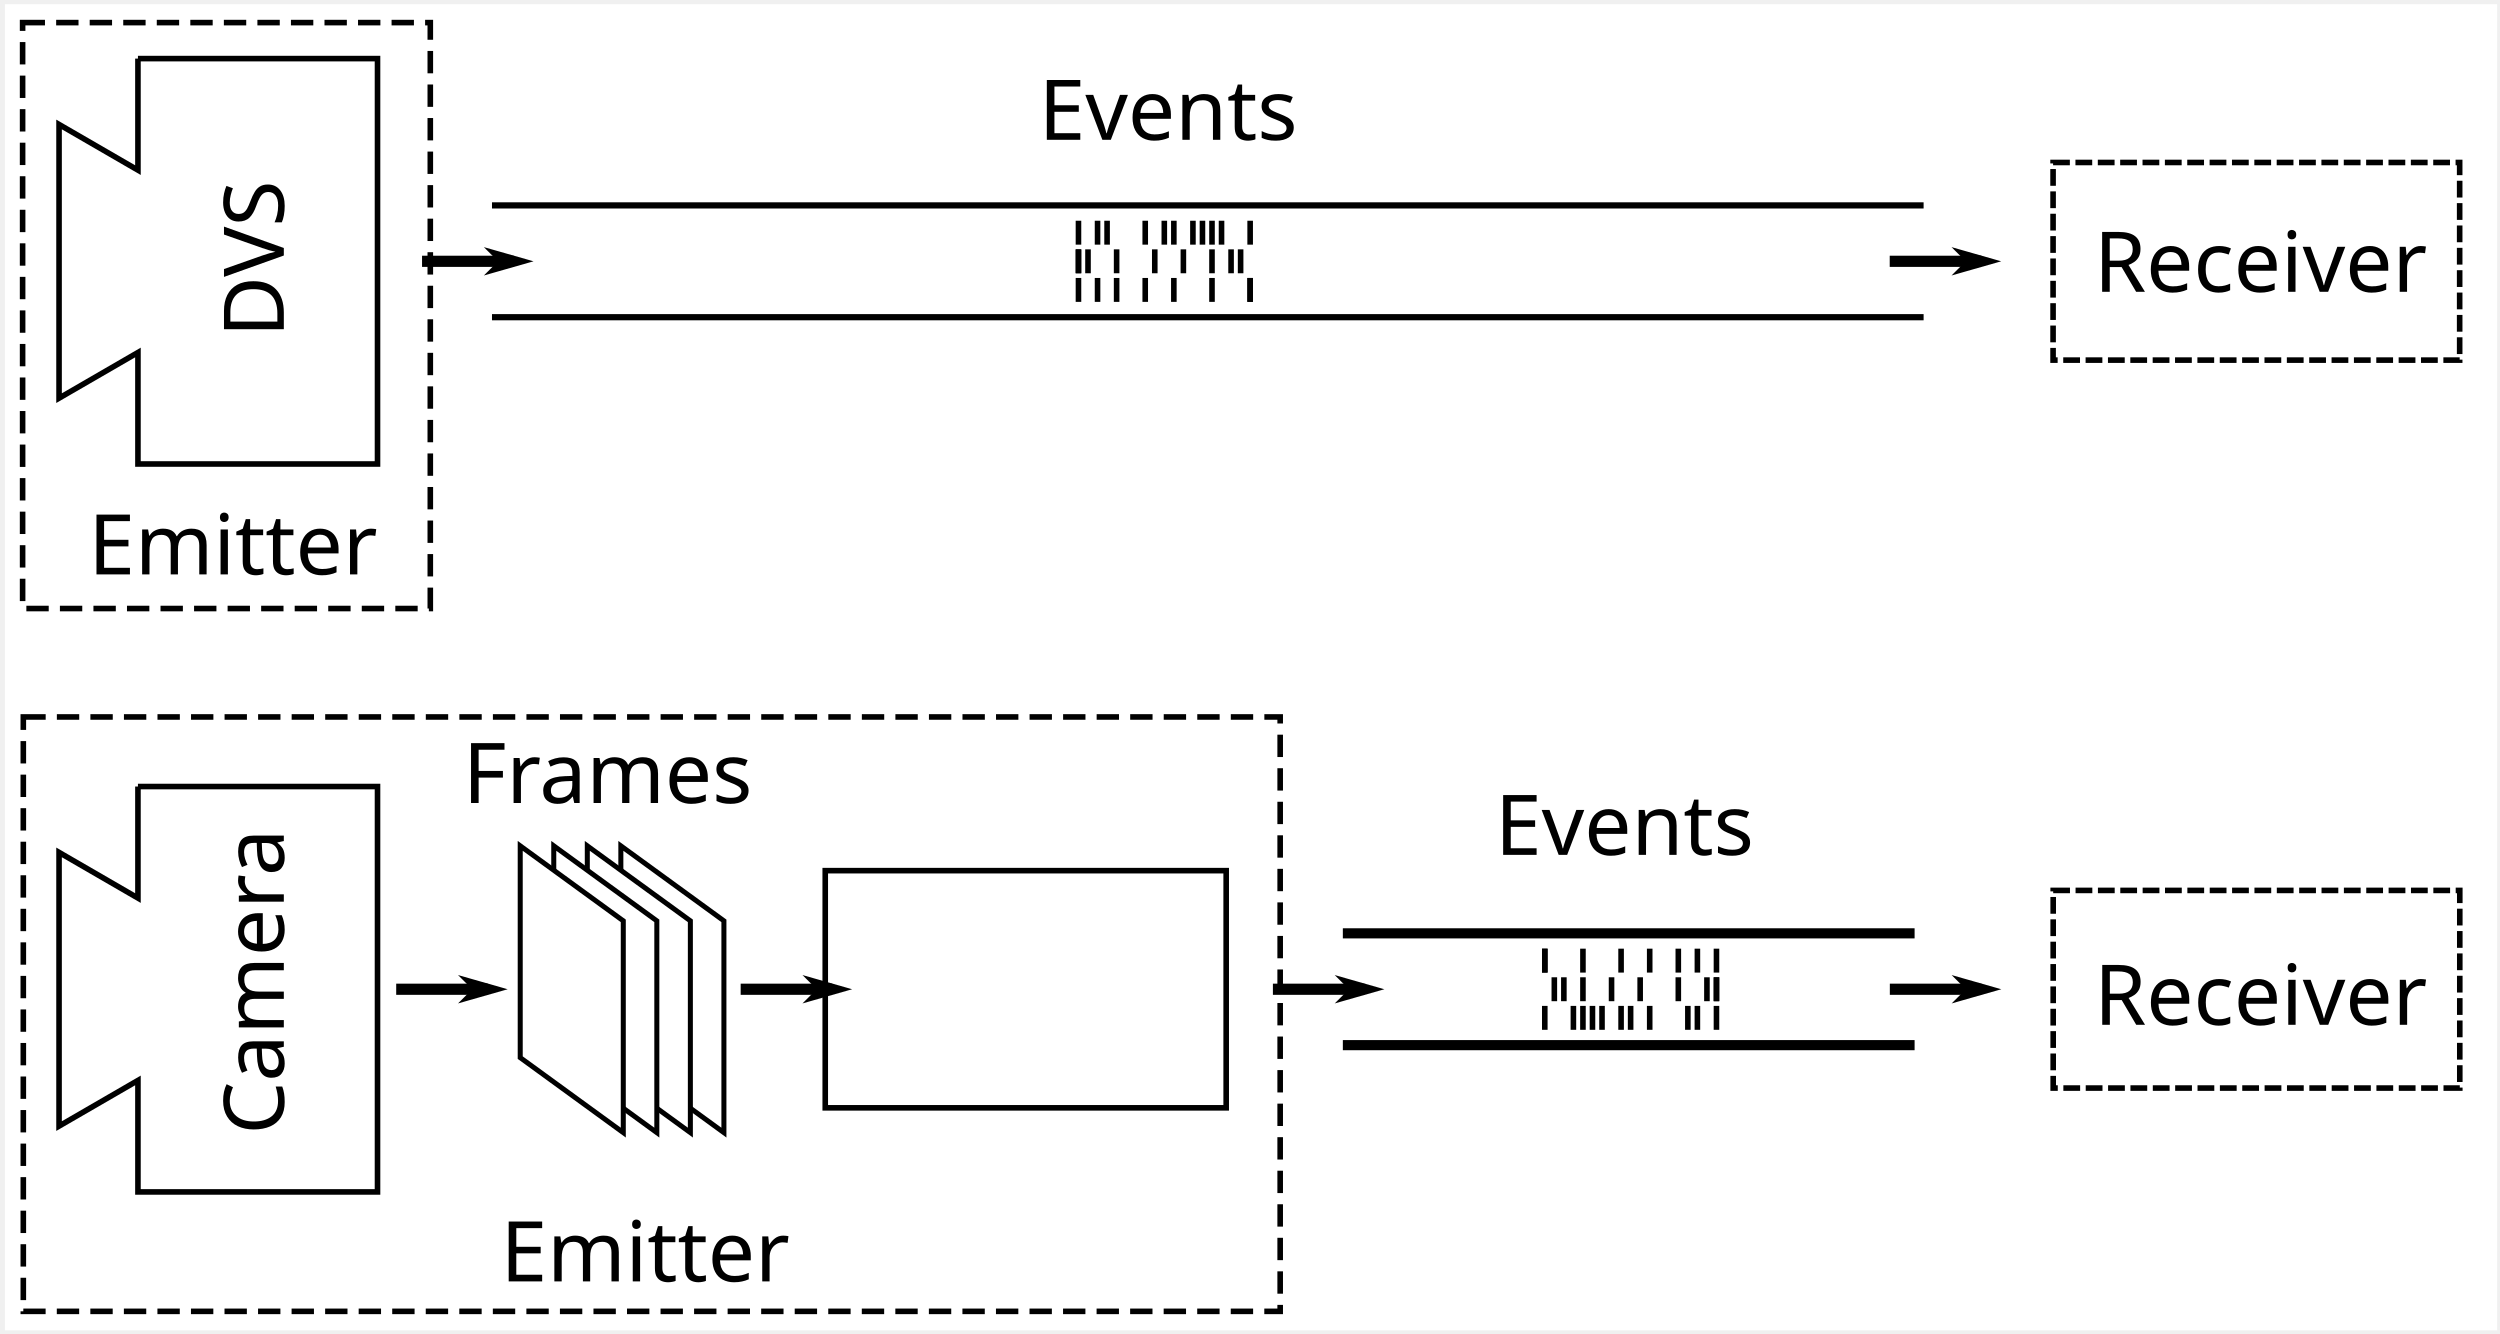
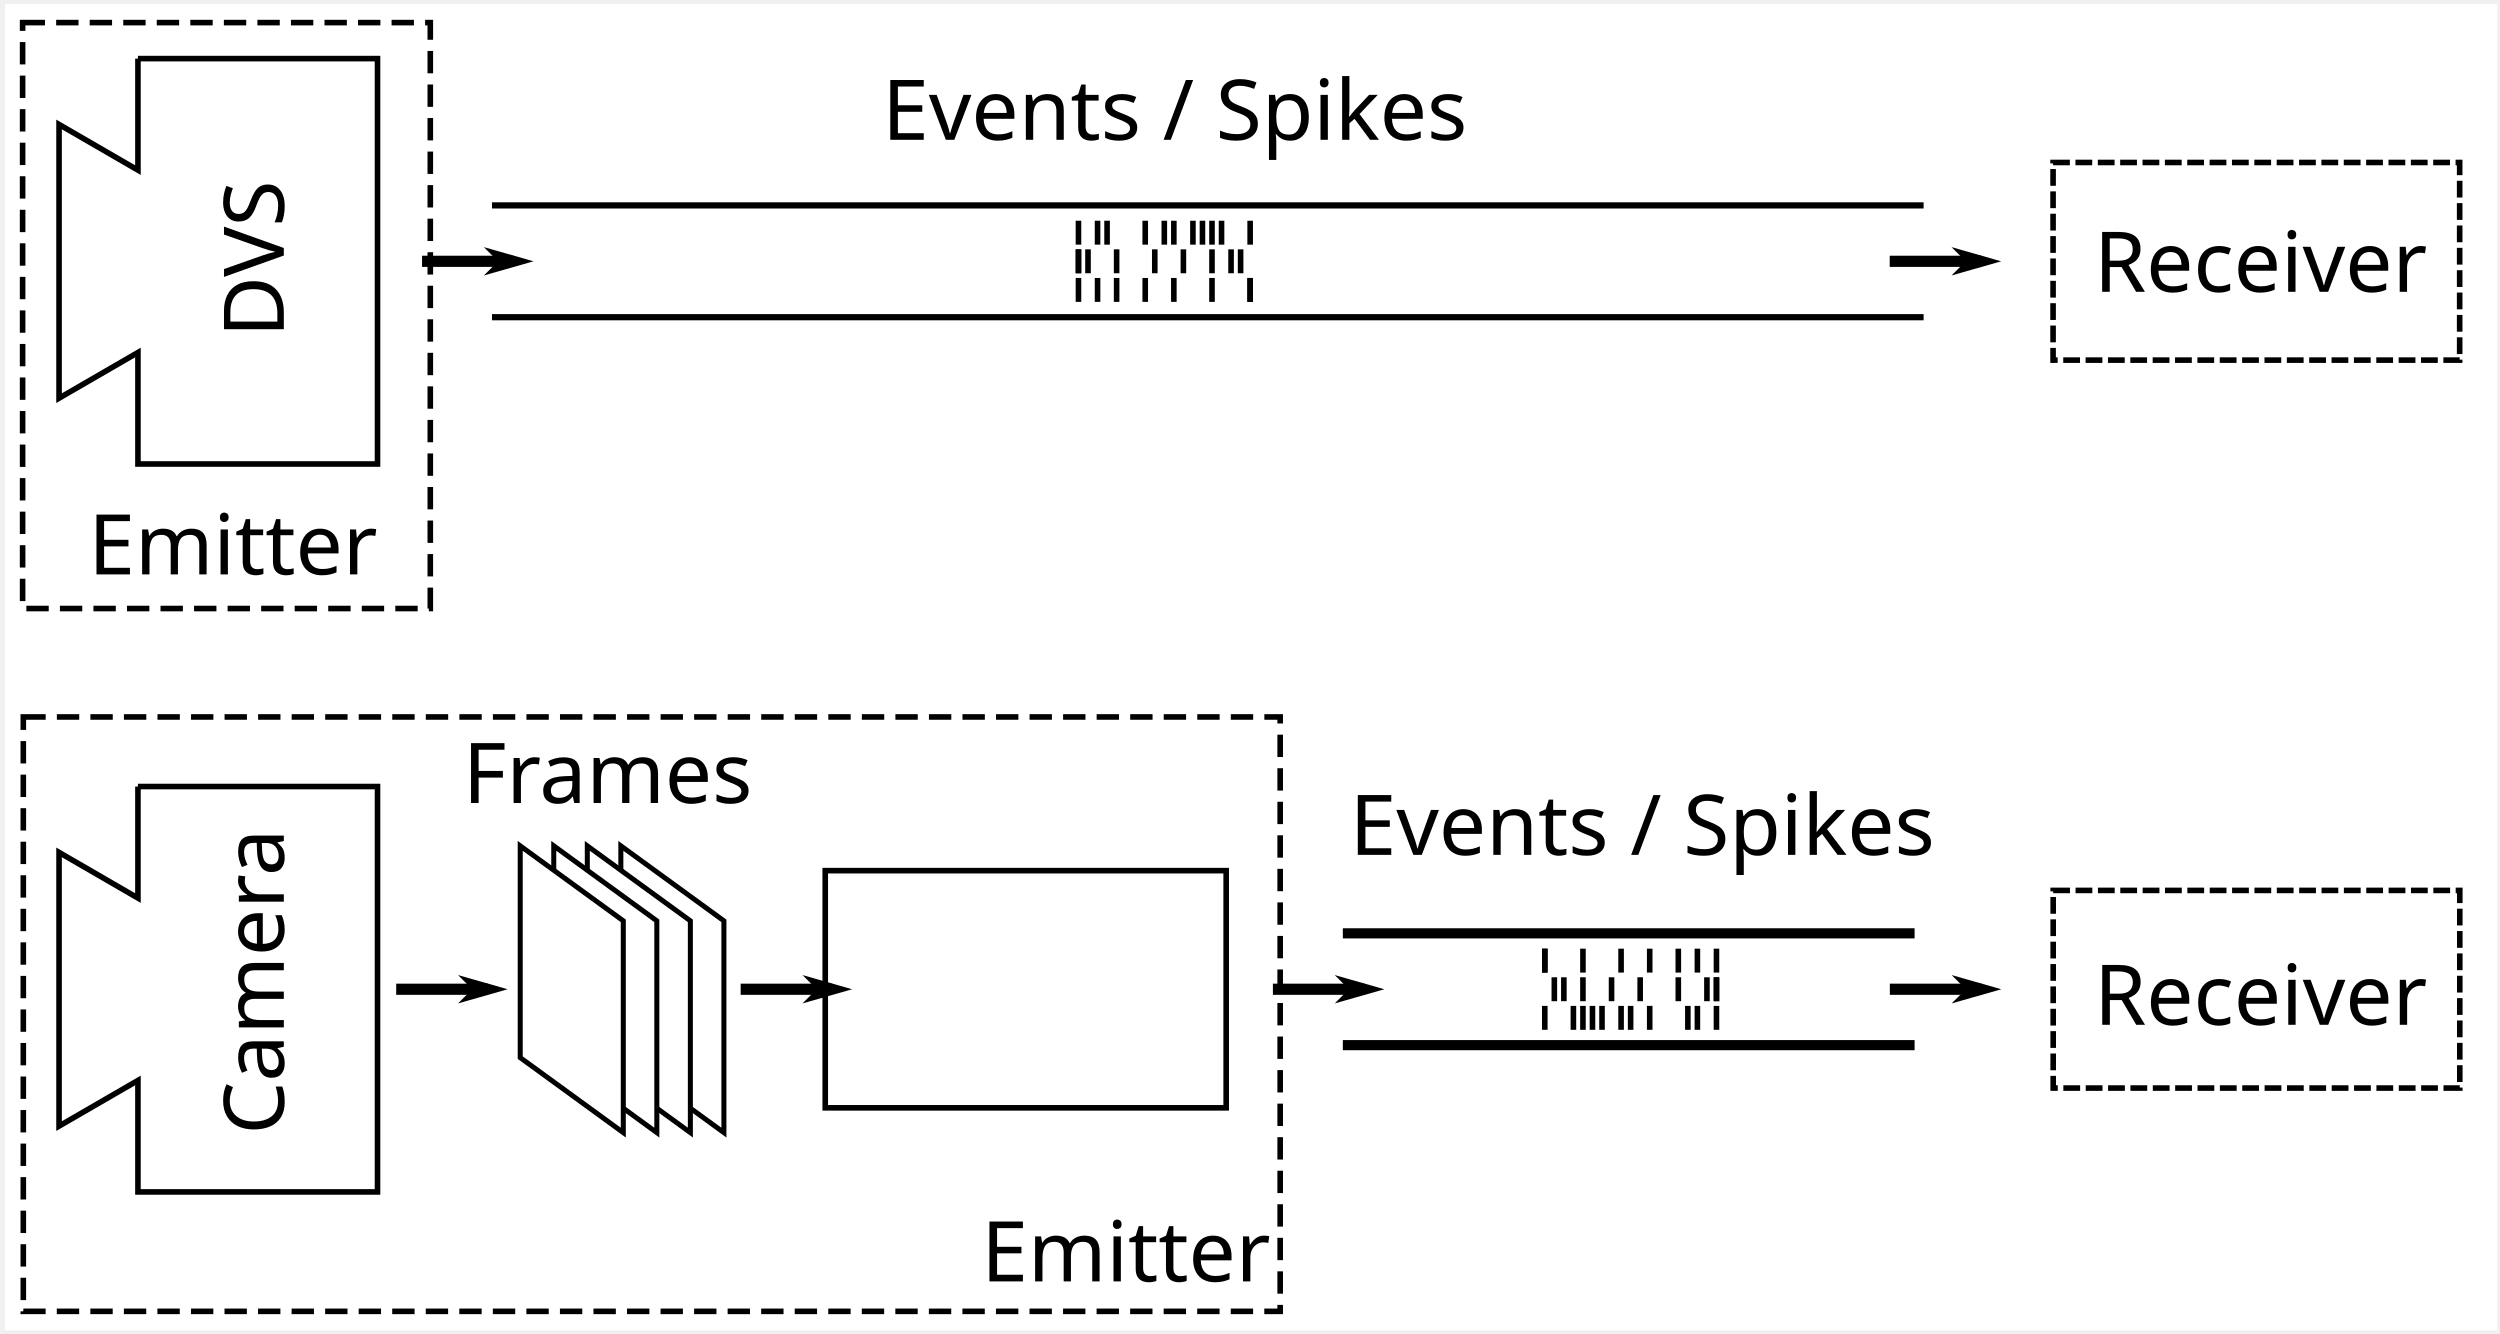
<svg xmlns="http://www.w3.org/2000/svg" width="126.211mm" height="67.344mm" viewBox="0 0 447.204 238.622" id="svg2" version="1.1">
  <defs id="defs4">
    <marker style="overflow:visible" id="marker7027" refX="0" refY="0" orient="auto">
      <path transform="matrix(-0.2,0,0,-0.2,-1.2,0)" style="fill:#000000;fill-opacity:1;fill-rule:evenodd;stroke:#000000;stroke-width:1pt;stroke-opacity:1" d="M 0,0 5,-5 -12.5,0 5,5 0,0 Z" id="path7029" />
    </marker>
    <marker orient="auto" refY="0" refX="0" id="marker6559" style="overflow:visible">
      <path id="path6561" d="M 0,0 5,-5 -12.5,0 5,5 0,0 Z" style="fill:#000000;fill-opacity:1;fill-rule:evenodd;stroke:#000000;stroke-width:1pt;stroke-opacity:1" transform="matrix(-0.2,0,0,-0.2,-1.2,0)" />
    </marker>
    <marker orient="auto" refY="0" refX="0" id="marker6025" style="overflow:visible">
      <path id="path6027" d="M 0,0 5,-5 -12.5,0 5,5 0,0 Z" style="fill:#000000;fill-opacity:1;fill-rule:evenodd;stroke:#000000;stroke-width:1pt;stroke-opacity:1" transform="matrix(-0.2,0,0,-0.2,-1.2,0)" />
    </marker>
    <marker style="overflow:visible" id="marker5127" refX="0" refY="0" orient="auto">
      <path transform="matrix(-0.2,0,0,-0.2,-1.2,0)" style="fill:#000000;fill-opacity:1;fill-rule:evenodd;stroke:#000000;stroke-width:1pt;stroke-opacity:1" d="M 0,0 5,-5 -12.5,0 5,5 0,0 Z" id="path5129" />
    </marker>
    <marker orient="auto" refY="0" refX="0" id="Arrow1Send" style="overflow:visible">
      <path id="path4366" d="M 0,0 5,-5 -12.5,0 5,5 0,0 Z" style="fill:#000000;fill-opacity:1;fill-rule:evenodd;stroke:#000000;stroke-width:1pt;stroke-opacity:1" transform="matrix(-0.2,0,0,-0.2,-1.2,0)" />
    </marker>
    <marker style="overflow:visible" id="marker5127-4" refX="0" refY="0" orient="auto">
      <path transform="matrix(-0.2,0,0,-0.2,-1.2,0)" style="fill:#000000;fill-opacity:1;fill-rule:evenodd;stroke:#000000;stroke-width:1pt;stroke-opacity:1" d="M 0,0 5,-5 -12.5,0 5,5 0,0 Z" id="path5129-3" />
    </marker>
  </defs>
  <g id="layer3" transform="translate(6.517915,10.43752)">
    <rect style="opacity:1;fill:#ffffff;fill-opacity:1;fill-rule:nonzero;stroke:none;stroke-width:1;stroke-linecap:butt;stroke-linejoin:miter;stroke-miterlimit:4;stroke-dasharray:4, 2;stroke-dashoffset:0;stroke-opacity:1" id="rect8626" width="445.81" height="237.22" x="-5.637" y="-9.686" />
  </g>
  <g id="layer1" transform="translate(-184.7345,-227.5311)">
    <g id="g7506" transform="translate(0,-4)">
      <path id="path4136" d="m 209.408,242.012 0,19.953 -14.112,-8.17 0,48.959 14.112,-8.169 0,19.951 42.855,0 0,-72.523 -42.855,0 z" style="opacity:1;fill:none;fill-opacity:1;fill-rule:nonzero;stroke:#000000;stroke-width:1;stroke-linecap:butt;stroke-linejoin:miter;stroke-miterlimit:4;stroke-dasharray:none;stroke-dashoffset:6;stroke-opacity:1" />
      <g transform="matrix(0.8138624,0,0,1,55.28908,59.46998)" id="g4193" style="stroke:#000000">
        <path style="fill:none;fill-rule:evenodd;stroke:#000000;stroke-width:1.108px;stroke-linecap:butt;stroke-linejoin:miter;stroke-opacity:1" d="m 267.185,208.804 314.663,0" id="path4178" />
        <path id="path4180" d="m 267.185,228.804 314.663,0" style="fill:none;fill-rule:evenodd;stroke:#000000;stroke-width:1.108px;stroke-linecap:butt;stroke-linejoin:miter;stroke-opacity:1" />
      </g>
      <g transform="translate(-40,60.85793)" id="g4188">
        <rect style="opacity:1;fill:#ffffff;fill-opacity:1;fill-rule:nonzero;stroke:#000000;stroke-width:1;stroke-linecap:butt;stroke-linejoin:miter;stroke-miterlimit:4;stroke-dasharray:3, 1;stroke-dashoffset:0;stroke-opacity:1" id="rect4182" width="72.731" height="35.355" x="591.994" y="199.738" />
        <text xml:space="preserve" style="color:#000000;font-style:normal;font-variant:normal;font-weight:normal;font-stretch:normal;font-size:40px;line-height:125%;font-family:'Droid Sans';-inkscape-font-specification:'Droid Sans';text-indent:0;text-align:start;text-decoration:none;text-decoration-line:none;text-decoration-style:solid;text-decoration-color:#000000;letter-spacing:0px;word-spacing:0px;text-transform:none;direction:ltr;block-progression:tb;writing-mode:lr-tb;baseline-shift:baseline;text-anchor:start;white-space:normal;clip-rule:nonzero;display:inline;overflow:visible;visibility:visible;opacity:1;isolation:auto;mix-blend-mode:normal;color-interpolation:sRGB;color-interpolation-filters:linearRGB;solid-color:#000000;solid-opacity:1;fill:#000000;fill-opacity:1;fill-rule:nonzero;stroke:none;stroke-width:1px;stroke-linecap:butt;stroke-linejoin:miter;stroke-miterlimit:4;stroke-dasharray:none;stroke-dashoffset:0;stroke-opacity:1;color-rendering:auto;image-rendering:auto;shape-rendering:auto;text-rendering:auto;enable-background:accumulate" x="599.315" y="222.869" id="text4184">
          <tspan id="tspan4186" x="599.315" y="222.869" style="font-size:15px">Receiver</tspan>
        </text>
      </g>
      <g transform="matrix(0.8530696,0,0,0.8530696,154.0336,30.74765)" id="g4287" style="stroke:#000000">
        <path id="path4289" d="m 262.135,281.652 0,5.015" style="fill:none;fill-rule:evenodd;stroke:#000000;stroke-width:1.172px;stroke-linecap:butt;stroke-linejoin:miter;stroke-opacity:1" />
        <path style="fill:none;fill-rule:evenodd;stroke:#000000;stroke-width:1.172px;stroke-linecap:butt;stroke-linejoin:miter;stroke-opacity:1" d="m 266.135,281.652 0,5.015" id="path4291" />
        <path id="path4293" d="m 268.135,281.652 0,5.015" style="fill:none;fill-rule:evenodd;stroke:#000000;stroke-width:1.172px;stroke-linecap:butt;stroke-linejoin:miter;stroke-opacity:1" />
        <path style="fill:none;fill-rule:evenodd;stroke:#000000;stroke-width:1.172px;stroke-linecap:butt;stroke-linejoin:miter;stroke-opacity:1" d="m 276.135,281.652 0,5.015" id="path4295" />
        <path id="path4297" d="m 282.135,281.652 0,5.015" style="fill:none;fill-rule:evenodd;stroke:#000000;stroke-width:1.172px;stroke-linecap:butt;stroke-linejoin:miter;stroke-opacity:1" />
        <path style="fill:none;fill-rule:evenodd;stroke:#000000;stroke-width:1.172px;stroke-linecap:butt;stroke-linejoin:miter;stroke-opacity:1" d="m 280.135,281.652 0,5.015" id="path4299" />
        <path id="path4301" d="m 286.135,281.652 0,5.015" style="fill:none;fill-rule:evenodd;stroke:#000000;stroke-width:1.172px;stroke-linecap:butt;stroke-linejoin:miter;stroke-opacity:1" />
        <path style="fill:none;fill-rule:evenodd;stroke:#000000;stroke-width:1.172px;stroke-linecap:butt;stroke-linejoin:miter;stroke-opacity:1" d="m 288.135,281.652 0,5.015" id="path4303" />
        <path id="path4305" d="m 290.135,281.652 0,5.015" style="fill:none;fill-rule:evenodd;stroke:#000000;stroke-width:1.172px;stroke-linecap:butt;stroke-linejoin:miter;stroke-opacity:1" />
        <path style="fill:none;fill-rule:evenodd;stroke:#000000;stroke-width:1.172px;stroke-linecap:butt;stroke-linejoin:miter;stroke-opacity:1" d="m 292.135,281.652 0,5.015" id="path4307" />
        <path id="path4309" d="m 298.135,281.652 0,5.015" style="fill:none;fill-rule:evenodd;stroke:#000000;stroke-width:1.172px;stroke-linecap:butt;stroke-linejoin:miter;stroke-opacity:1" />
        <path style="fill:none;fill-rule:evenodd;stroke:#000000;stroke-width:1.172px;stroke-linecap:butt;stroke-linejoin:miter;stroke-opacity:1" d="m 296.135,287.652 0,5.015" id="path4311" />
        <path id="path4313" d="m 294.135,287.652 0,5.015" style="fill:none;fill-rule:evenodd;stroke:#000000;stroke-width:1.172px;stroke-linecap:butt;stroke-linejoin:miter;stroke-opacity:1" />
        <path style="fill:none;fill-rule:evenodd;stroke:#000000;stroke-width:1.172px;stroke-linecap:butt;stroke-linejoin:miter;stroke-opacity:1" d="m 290.135,287.652 0,5.015" id="path4315" />
        <path id="path4317" d="m 284.135,287.652 0,5.015" style="fill:none;fill-rule:evenodd;stroke:#000000;stroke-width:1.172px;stroke-linecap:butt;stroke-linejoin:miter;stroke-opacity:1" />
        <path style="fill:none;fill-rule:evenodd;stroke:#000000;stroke-width:1.172px;stroke-linecap:butt;stroke-linejoin:miter;stroke-opacity:1" d="m 278.135,287.652 0,5.015" id="path4319" />
        <path id="path4321" d="m 270.135,287.652 0,5.015" style="fill:none;fill-rule:evenodd;stroke:#000000;stroke-width:1.172px;stroke-linecap:butt;stroke-linejoin:miter;stroke-opacity:1" />
        <path style="fill:none;fill-rule:evenodd;stroke:#000000;stroke-width:1.172px;stroke-linecap:butt;stroke-linejoin:miter;stroke-opacity:1" d="m 264.135,287.652 0,5.015" id="path4323" />
        <path id="path4325" d="m 262.135,287.652 0,5.015" style="fill:none;fill-rule:evenodd;stroke:#000000;stroke-width:1.172px;stroke-linecap:butt;stroke-linejoin:miter;stroke-opacity:1" />
        <path style="fill:none;fill-rule:evenodd;stroke:#000000;stroke-width:1.172px;stroke-linecap:butt;stroke-linejoin:miter;stroke-opacity:1" d="m 262.135,287.652 0,5.015" id="path4327" />
        <path id="path4329" d="m 262.135,293.652 0,5.015" style="fill:none;fill-rule:evenodd;stroke:#000000;stroke-width:1.172px;stroke-linecap:butt;stroke-linejoin:miter;stroke-opacity:1" />
        <path style="fill:none;fill-rule:evenodd;stroke:#000000;stroke-width:1.172px;stroke-linecap:butt;stroke-linejoin:miter;stroke-opacity:1" d="m 266.135,293.652 0,5.015" id="path4331" />
        <path id="path4333" d="m 270.135,293.652 0,5.015" style="fill:none;fill-rule:evenodd;stroke:#000000;stroke-width:1.172px;stroke-linecap:butt;stroke-linejoin:miter;stroke-opacity:1" />
        <path style="fill:none;fill-rule:evenodd;stroke:#000000;stroke-width:1.172px;stroke-linecap:butt;stroke-linejoin:miter;stroke-opacity:1" d="m 276.135,293.652 0,5.015" id="path4335" />
        <path id="path4337" d="m 282.135,293.652 0,5.015" style="fill:none;fill-rule:evenodd;stroke:#000000;stroke-width:1.172px;stroke-linecap:butt;stroke-linejoin:miter;stroke-opacity:1" />
        <path style="fill:none;fill-rule:evenodd;stroke:#000000;stroke-width:1.172px;stroke-linecap:butt;stroke-linejoin:miter;stroke-opacity:1" d="m 290.135,293.652 0,5.015" id="path4339" />
        <path id="path4341" d="m 298.135,293.652 0,5.015" style="fill:none;fill-rule:evenodd;stroke:#000000;stroke-width:1.172px;stroke-linecap:butt;stroke-linejoin:miter;stroke-opacity:1" />
        <path style="fill:none;fill-rule:evenodd;stroke:#000000;stroke-width:1.172px;stroke-linecap:butt;stroke-linejoin:miter;stroke-opacity:1" d="m 298.135,293.652 0,5.015" id="path4343" />
      </g>
      <path id="path4345" d="m 260.23,278.274 16.372,0" style="fill:none;fill-rule:evenodd;stroke:#000000;stroke-width:2;stroke-linecap:butt;stroke-linejoin:miter;stroke-miterlimit:4;stroke-dasharray:none;stroke-opacity:1;marker-end:url(#Arrow1Send)" />
      <path style="fill:none;fill-rule:evenodd;stroke:#000000;stroke-width:2;stroke-linecap:butt;stroke-linejoin:miter;stroke-miterlimit:4;stroke-dasharray:none;stroke-opacity:1;marker-end:url(#marker5127)" d="m 522.771,278.274 16.372,0" id="path5125" />
      <text transform="matrix(0,-1,1,0,0,0)" id="text7490" y="235.505" x="-291.867" style="color:#000000;font-style:normal;font-variant:normal;font-weight:normal;font-stretch:normal;font-size:40px;line-height:125%;font-family:'Droid Sans';-inkscape-font-specification:'Droid Sans';text-indent:0;text-align:start;text-decoration:none;text-decoration-line:none;text-decoration-style:solid;text-decoration-color:#000000;letter-spacing:0px;word-spacing:0px;text-transform:none;direction:ltr;block-progression:tb;writing-mode:lr-tb;baseline-shift:baseline;text-anchor:start;white-space:normal;clip-rule:nonzero;display:inline;overflow:visible;visibility:visible;opacity:1;isolation:auto;mix-blend-mode:normal;color-interpolation:sRGB;color-interpolation-filters:linearRGB;solid-color:#000000;solid-opacity:1;fill:#000000;fill-opacity:1;fill-rule:nonzero;stroke:none;stroke-width:1px;stroke-linecap:butt;stroke-linejoin:miter;stroke-miterlimit:4;stroke-dasharray:none;stroke-dashoffset:0;stroke-opacity:1;color-rendering:auto;image-rendering:auto;shape-rendering:auto;text-rendering:auto;enable-background:accumulate" xml:space="preserve">
        <tspan style="font-size:15px" y="235.505" x="-291.867" id="tspan7492">DVS</tspan>
      </text>
    </g>
    <path id="path4142" d="m 209.408,368.228 0,19.953 -14.112,-8.17 0,48.959 14.112,-8.169 0,19.951 42.855,0 0,-72.523 -42.855,0 z" style="opacity:1;fill:none;fill-opacity:1;fill-rule:nonzero;stroke:#000000;stroke-width:1;stroke-linecap:butt;stroke-linejoin:miter;stroke-miterlimit:4;stroke-dasharray:none;stroke-dashoffset:6;stroke-opacity:1" />
    <g style="stroke:#000000" id="g4152" transform="translate(0,-13.24429)">
      <rect style="opacity:1;fill:#ffffff;fill-opacity:1;fill-rule:nonzero;stroke:#000000;stroke-width:1.112;stroke-linecap:butt;stroke-linejoin:miter;stroke-miterlimit:4;stroke-dasharray:none;stroke-dashoffset:6;stroke-opacity:1" id="rect4150" width="22.8" height="37.881" x="365.807" y="176.862" transform="matrix(0.8086018,0.5883562,0,1,0,0)" />
      <rect transform="matrix(0.8086018,0.5883562,0,1,0,0)" y="181.227" x="358.386" height="37.881" width="22.8" id="rect4148" style="opacity:1;fill:#ffffff;fill-opacity:1;fill-rule:nonzero;stroke:#000000;stroke-width:1.112;stroke-linecap:butt;stroke-linejoin:miter;stroke-miterlimit:4;stroke-dasharray:none;stroke-dashoffset:6;stroke-opacity:1" />
      <rect style="opacity:1;fill:#ffffff;fill-opacity:1;fill-rule:nonzero;stroke:#000000;stroke-width:1.112;stroke-linecap:butt;stroke-linejoin:miter;stroke-miterlimit:4;stroke-dasharray:none;stroke-dashoffset:6;stroke-opacity:1" id="rect4146" width="22.8" height="37.881" x="350.966" y="185.593" transform="matrix(0.8086018,0.5883562,0,1,0,0)" />
      <rect transform="matrix(0.8086018,0.5883562,0,1,0,0)" y="189.959" x="343.546" height="37.881" width="22.8" id="rect4144" style="opacity:1;fill:#ffffff;fill-opacity:1;fill-rule:nonzero;stroke:#000000;stroke-width:1.112;stroke-linecap:butt;stroke-linejoin:miter;stroke-miterlimit:4;stroke-dasharray:none;stroke-dashoffset:6;stroke-opacity:1" />
    </g>
    <g id="g4170" transform="translate(0,-11.25228)">
      <rect y="394.529" x="332.355" height="42.426" width="71.721" id="rect4158" style="opacity:1;fill:#ffffff;fill-opacity:1;fill-rule:nonzero;stroke:#000000;stroke-width:1;stroke-linecap:butt;stroke-linejoin:miter;stroke-miterlimit:4;stroke-dasharray:none;stroke-dashoffset:6;stroke-opacity:1" />
      <flowRoot transform="translate(-58.08377,139.9061)" style="color:#000000;font-style:normal;font-variant:normal;font-weight:normal;font-stretch:normal;font-size:40px;line-height:125%;font-family:'Droid Sans';-inkscape-font-specification:'Droid Sans';text-indent:0;text-align:start;text-decoration:none;text-decoration-line:none;text-decoration-style:solid;text-decoration-color:#000000;letter-spacing:0px;word-spacing:0px;text-transform:none;direction:ltr;block-progression:tb;writing-mode:lr-tb;baseline-shift:baseline;text-anchor:start;white-space:normal;clip-rule:nonzero;display:inline;overflow:visible;visibility:visible;opacity:1;isolation:auto;mix-blend-mode:normal;color-interpolation:sRGB;color-interpolation-filters:linearRGB;solid-color:#000000;solid-opacity:1;fill:#000000;fill-opacity:1;fill-rule:nonzero;stroke:none;stroke-width:1px;stroke-linecap:butt;stroke-linejoin:miter;stroke-miterlimit:4;stroke-dasharray:none;stroke-dashoffset:0;stroke-opacity:1;color-rendering:auto;image-rendering:auto;shape-rendering:auto;text-rendering:auto;enable-background:accumulate" id="flowRoot4160" xml:space="preserve">
        <flowRegion id="flowRegion4162">
          <rect y="256.867" x="306.581" height="297.49" width="238.901" id="rect4164" />
        </flowRegion>
        <flowPara style="font-size:15px;text-align:center;letter-spacing:0px;text-anchor:middle" id="flowPara4166">DVS</flowPara>
        <flowPara style="font-size:15px;text-align:center;text-anchor:middle" id="flowPara4168">emulator</flowPara>
      </flowRoot>
    </g>
    <g style="stroke:#000000" id="g4193-1" transform="matrix(0.3041734,0,0,1,347.7138,185.686)">
      <path id="path4178-7" d="m 253.901,208.804 336.249,0" style="fill:none;fill-rule:evenodd;stroke:#000000;stroke-width:1.813px;stroke-linecap:butt;stroke-linejoin:miter;stroke-opacity:1" />
      <path style="fill:none;fill-rule:evenodd;stroke:#000000;stroke-width:1.813px;stroke-linecap:butt;stroke-linejoin:miter;stroke-opacity:1" d="m 253.901,228.804 336.249,0" id="path4180-5" />
    </g>
    <g id="g4325" transform="translate(0,12.62691)">
      <rect y="374.185" x="552.015" height="35.355" width="72.731" id="rect4182-5" style="opacity:1;fill:#ffffff;fill-opacity:1;fill-rule:nonzero;stroke:#000000;stroke-width:1;stroke-linecap:butt;stroke-linejoin:miter;stroke-miterlimit:4;stroke-dasharray:3, 1;stroke-dashoffset:0;stroke-opacity:1" />
      <text id="text4184-7" y="398.224" x="559.337" style="color:#000000;font-style:normal;font-variant:normal;font-weight:normal;font-stretch:normal;font-size:40px;line-height:125%;font-family:'Droid Sans';-inkscape-font-specification:'Droid Sans';text-indent:0;text-align:start;text-decoration:none;text-decoration-line:none;text-decoration-style:solid;text-decoration-color:#000000;letter-spacing:0px;word-spacing:0px;text-transform:none;direction:ltr;block-progression:tb;writing-mode:lr-tb;baseline-shift:baseline;text-anchor:start;white-space:normal;clip-rule:nonzero;display:inline;overflow:visible;visibility:visible;opacity:1;isolation:auto;mix-blend-mode:normal;color-interpolation:sRGB;color-interpolation-filters:linearRGB;solid-color:#000000;solid-opacity:1;fill:#000000;fill-opacity:1;fill-rule:nonzero;stroke:none;stroke-width:1px;stroke-linecap:butt;stroke-linejoin:miter;stroke-miterlimit:4;stroke-dasharray:none;stroke-dashoffset:0;stroke-opacity:1;color-rendering:auto;image-rendering:auto;shape-rendering:auto;text-rendering:auto;enable-background:accumulate" xml:space="preserve">
        <tspan style="font-size:15px" y="398.224" x="559.337" id="tspan4186-8">Receiver</tspan>
      </text>
    </g>
    <rect style="opacity:1;fill:none;fill-opacity:1;fill-rule:nonzero;stroke:#000000;stroke-width:1;stroke-linecap:butt;stroke-linejoin:miter;stroke-miterlimit:4;stroke-dasharray:4, 2;stroke-dashoffset:0;stroke-opacity:1" id="rect4263" width="72.929" height="104.812" x="188.778" y="231.574" />
    <g style="stroke:#000000" id="g4287-0" transform="matrix(-0.8530696,0,0,-0.8530696,715.3992,652.0156)">
      <path style="fill:none;fill-rule:evenodd;stroke:#000000;stroke-width:1.172px;stroke-linecap:butt;stroke-linejoin:miter;stroke-opacity:1" d="m 262.135,281.652 0,5.015" id="path4289-7" />
      <path id="path4291-2" d="m 266.135,281.652 0,5.015" style="fill:none;fill-rule:evenodd;stroke:#000000;stroke-width:1.172px;stroke-linecap:butt;stroke-linejoin:miter;stroke-opacity:1" />
      <path style="fill:none;fill-rule:evenodd;stroke:#000000;stroke-width:1.172px;stroke-linecap:butt;stroke-linejoin:miter;stroke-opacity:1" d="m 268.135,281.652 0,5.015" id="path4293-1" />
      <path id="path4295-4" d="m 276.135,281.652 0,5.015" style="fill:none;fill-rule:evenodd;stroke:#000000;stroke-width:1.172px;stroke-linecap:butt;stroke-linejoin:miter;stroke-opacity:1" />
      <path style="fill:none;fill-rule:evenodd;stroke:#000000;stroke-width:1.172px;stroke-linecap:butt;stroke-linejoin:miter;stroke-opacity:1" d="m 282.135,281.652 0,5.015" id="path4297-0" />
      <path id="path4299-4" d="m 280.135,281.652 0,5.015" style="fill:none;fill-rule:evenodd;stroke:#000000;stroke-width:1.172px;stroke-linecap:butt;stroke-linejoin:miter;stroke-opacity:1" />
      <path style="fill:none;fill-rule:evenodd;stroke:#000000;stroke-width:1.172px;stroke-linecap:butt;stroke-linejoin:miter;stroke-opacity:1" d="m 286.135,281.652 0,5.015" id="path4301-8" />
      <path id="path4303-6" d="m 288.135,281.652 0,5.015" style="fill:none;fill-rule:evenodd;stroke:#000000;stroke-width:1.172px;stroke-linecap:butt;stroke-linejoin:miter;stroke-opacity:1" />
      <path style="fill:none;fill-rule:evenodd;stroke:#000000;stroke-width:1.172px;stroke-linecap:butt;stroke-linejoin:miter;stroke-opacity:1" d="m 290.135,281.652 0,5.015" id="path4305-0" />
      <path id="path4307-2" d="m 292.135,281.652 0,5.015" style="fill:none;fill-rule:evenodd;stroke:#000000;stroke-width:1.172px;stroke-linecap:butt;stroke-linejoin:miter;stroke-opacity:1" />
      <path style="fill:none;fill-rule:evenodd;stroke:#000000;stroke-width:1.172px;stroke-linecap:butt;stroke-linejoin:miter;stroke-opacity:1" d="m 298.135,281.652 0,5.015" id="path4309-8" />
      <path id="path4311-1" d="m 296.135,287.652 0,5.015" style="fill:none;fill-rule:evenodd;stroke:#000000;stroke-width:1.172px;stroke-linecap:butt;stroke-linejoin:miter;stroke-opacity:1" />
      <path style="fill:none;fill-rule:evenodd;stroke:#000000;stroke-width:1.172px;stroke-linecap:butt;stroke-linejoin:miter;stroke-opacity:1" d="m 294.135,287.652 0,5.015" id="path4313-7" />
      <path id="path4315-4" d="m 290.135,287.652 0,5.015" style="fill:none;fill-rule:evenodd;stroke:#000000;stroke-width:1.172px;stroke-linecap:butt;stroke-linejoin:miter;stroke-opacity:1" />
      <path style="fill:none;fill-rule:evenodd;stroke:#000000;stroke-width:1.172px;stroke-linecap:butt;stroke-linejoin:miter;stroke-opacity:1" d="m 284.135,287.652 0,5.015" id="path4317-4" />
      <path id="path4319-3" d="m 278.135,287.652 0,5.015" style="fill:none;fill-rule:evenodd;stroke:#000000;stroke-width:1.172px;stroke-linecap:butt;stroke-linejoin:miter;stroke-opacity:1" />
      <path style="fill:none;fill-rule:evenodd;stroke:#000000;stroke-width:1.172px;stroke-linecap:butt;stroke-linejoin:miter;stroke-opacity:1" d="m 270.135,287.652 0,5.015" id="path4321-9" />
      <path id="path4323-2" d="m 264.135,287.652 0,5.015" style="fill:none;fill-rule:evenodd;stroke:#000000;stroke-width:1.172px;stroke-linecap:butt;stroke-linejoin:miter;stroke-opacity:1" />
      <path style="fill:none;fill-rule:evenodd;stroke:#000000;stroke-width:1.172px;stroke-linecap:butt;stroke-linejoin:miter;stroke-opacity:1" d="m 262.135,287.652 0,5.015" id="path4325-5" />
      <path id="path4327-5" d="m 262.135,287.652 0,5.015" style="fill:none;fill-rule:evenodd;stroke:#000000;stroke-width:1.172px;stroke-linecap:butt;stroke-linejoin:miter;stroke-opacity:1" />
      <path style="fill:none;fill-rule:evenodd;stroke:#000000;stroke-width:1.172px;stroke-linecap:butt;stroke-linejoin:miter;stroke-opacity:1" d="m 262.135,293.652 0,5.015" id="path4329-7" />
      <path id="path4331-8" d="m 266.135,293.652 0,5.015" style="fill:none;fill-rule:evenodd;stroke:#000000;stroke-width:1.172px;stroke-linecap:butt;stroke-linejoin:miter;stroke-opacity:1" />
      <path style="fill:none;fill-rule:evenodd;stroke:#000000;stroke-width:1.172px;stroke-linecap:butt;stroke-linejoin:miter;stroke-opacity:1" d="m 270.135,293.652 0,5.015" id="path4333-2" />
      <path id="path4335-8" d="m 276.135,293.652 0,5.015" style="fill:none;fill-rule:evenodd;stroke:#000000;stroke-width:1.172px;stroke-linecap:butt;stroke-linejoin:miter;stroke-opacity:1" />
      <path style="fill:none;fill-rule:evenodd;stroke:#000000;stroke-width:1.172px;stroke-linecap:butt;stroke-linejoin:miter;stroke-opacity:1" d="m 282.135,293.652 0,5.015" id="path4337-5" />
      <path id="path4339-8" d="m 290.135,293.652 0,5.015" style="fill:none;fill-rule:evenodd;stroke:#000000;stroke-width:1.172px;stroke-linecap:butt;stroke-linejoin:miter;stroke-opacity:1" />
      <path style="fill:none;fill-rule:evenodd;stroke:#000000;stroke-width:1.172px;stroke-linecap:butt;stroke-linejoin:miter;stroke-opacity:1" d="m 298.135,293.652 0,5.015" id="path4341-7" />
      <path id="path4343-2" d="m 298.135,293.652 0,5.015" style="fill:none;fill-rule:evenodd;stroke:#000000;stroke-width:1.172px;stroke-linecap:butt;stroke-linejoin:miter;stroke-opacity:1" />
    </g>
    <path style="fill:none;fill-rule:evenodd;stroke:#000000;stroke-width:2;stroke-linecap:butt;stroke-linejoin:miter;stroke-miterlimit:4;stroke-dasharray:none;stroke-opacity:1;marker-end:url(#marker5127-4)" d="m 412.433,404.49 16.372,0" id="path4345-7" />
    <path id="path5125-7" d="m 522.792,404.49 16.372,0" style="fill:none;fill-rule:evenodd;stroke:#000000;stroke-width:2;stroke-linecap:butt;stroke-linejoin:miter;stroke-miterlimit:4;stroke-dasharray:none;stroke-opacity:1;marker-end:url(#marker6025)" />
    <path id="path6557" d="m 317.226,404.49 16.372,0" style="fill:none;fill-rule:evenodd;stroke:#000000;stroke-width:2;stroke-linecap:butt;stroke-linejoin:miter;stroke-miterlimit:4;stroke-dasharray:none;stroke-opacity:1;marker-end:url(#marker6559)" />
    <path style="fill:none;fill-rule:evenodd;stroke:#000000;stroke-width:2;stroke-linecap:butt;stroke-linejoin:miter;stroke-miterlimit:4;stroke-dasharray:none;stroke-opacity:1;marker-end:url(#marker7027)" d="m 255.607,404.49 16.372,0" id="path7025" />
    <text transform="matrix(0,-1,1,0,0,0)" id="text7494" y="235.505" x="-430.494" style="color:#000000;font-style:normal;font-variant:normal;font-weight:normal;font-stretch:normal;font-size:40px;line-height:125%;font-family:'Droid Sans';-inkscape-font-specification:'Droid Sans';text-indent:0;text-align:start;text-decoration:none;text-decoration-line:none;text-decoration-style:solid;text-decoration-color:#000000;letter-spacing:0px;word-spacing:0px;text-transform:none;direction:ltr;block-progression:tb;writing-mode:lr-tb;baseline-shift:baseline;text-anchor:start;white-space:normal;clip-rule:nonzero;display:inline;overflow:visible;visibility:visible;opacity:1;isolation:auto;mix-blend-mode:normal;color-interpolation:sRGB;color-interpolation-filters:linearRGB;solid-color:#000000;solid-opacity:1;fill:#000000;fill-opacity:1;fill-rule:nonzero;stroke:none;stroke-width:1px;stroke-linecap:butt;stroke-linejoin:miter;stroke-miterlimit:4;stroke-dasharray:none;stroke-dashoffset:0;stroke-opacity:1;color-rendering:auto;image-rendering:auto;shape-rendering:auto;text-rendering:auto;enable-background:accumulate" xml:space="preserve">
      <tspan style="font-size:15px" y="235.505" x="-430.494" id="tspan7496">Camera</tspan>
    </text>
-     <text xml:space="preserve" style="color:#000000;font-style:normal;font-variant:normal;font-weight:normal;font-stretch:normal;font-size:40px;line-height:125%;font-family:'Droid Sans';-inkscape-font-specification:'Droid Sans';text-indent:0;text-align:start;text-decoration:none;text-decoration-line:none;text-decoration-style:solid;text-decoration-color:#000000;letter-spacing:0px;word-spacing:0px;text-transform:none;direction:ltr;block-progression:tb;writing-mode:lr-tb;baseline-shift:baseline;text-anchor:start;white-space:normal;clip-rule:nonzero;display:inline;overflow:visible;visibility:visible;opacity:1;isolation:auto;mix-blend-mode:normal;color-interpolation:sRGB;color-interpolation-filters:linearRGB;solid-color:#000000;solid-opacity:1;fill:#000000;fill-opacity:1;fill-rule:nonzero;stroke:none;stroke-width:1px;stroke-linecap:butt;stroke-linejoin:miter;stroke-miterlimit:4;stroke-dasharray:none;stroke-dashoffset:0;stroke-opacity:1;color-rendering:auto;image-rendering:auto;shape-rendering:auto;text-rendering:auto;enable-background:accumulate" x="452.168" y="380.457" id="text7498">
-       <tspan id="tspan7500" x="452.168" y="380.457" style="font-size:15px">Events</tspan>
+     <text xml:space="preserve" style="color:#000000;font-style:normal;font-variant:normal;font-weight:normal;font-stretch:normal;font-size:40px;line-height:125%;font-family:'Droid Sans';-inkscape-font-specification:'Droid Sans';text-indent:0;text-align:start;text-decoration:none;text-decoration-line:none;text-decoration-style:solid;text-decoration-color:#000000;letter-spacing:0px;word-spacing:0px;text-transform:none;direction:ltr;block-progression:tb;writing-mode:lr-tb;baseline-shift:baseline;text-anchor:start;white-space:normal;clip-rule:nonzero;display:inline;overflow:visible;visibility:visible;opacity:1;isolation:auto;mix-blend-mode:normal;color-interpolation:sRGB;color-interpolation-filters:linearRGB;solid-color:#000000;solid-opacity:1;fill:#000000;fill-opacity:1;fill-rule:nonzero;stroke:none;stroke-width:1px;stroke-linecap:butt;stroke-linejoin:miter;stroke-miterlimit:4;stroke-dasharray:none;stroke-dashoffset:0;stroke-opacity:1;color-rendering:auto;image-rendering:auto;shape-rendering:auto;text-rendering:auto;enable-background:accumulate" x="426.168" y="380.457" id="text7498">
+       <tspan id="tspan7500" x="426.168" y="380.457" style="font-size:15px">Events / Spikes</tspan>
    </text>
-     <text id="text7502" y="252.544" x="370.538" style="color:#000000;font-style:normal;font-variant:normal;font-weight:normal;font-stretch:normal;font-size:40px;line-height:125%;font-family:'Droid Sans';-inkscape-font-specification:'Droid Sans';text-indent:0;text-align:start;text-decoration:none;text-decoration-line:none;text-decoration-style:solid;text-decoration-color:#000000;letter-spacing:0px;word-spacing:0px;text-transform:none;direction:ltr;block-progression:tb;writing-mode:lr-tb;baseline-shift:baseline;text-anchor:start;white-space:normal;clip-rule:nonzero;display:inline;overflow:visible;visibility:visible;opacity:1;isolation:auto;mix-blend-mode:normal;color-interpolation:sRGB;color-interpolation-filters:linearRGB;solid-color:#000000;solid-opacity:1;fill:#000000;fill-opacity:1;fill-rule:nonzero;stroke:none;stroke-width:1px;stroke-linecap:butt;stroke-linejoin:miter;stroke-miterlimit:4;stroke-dasharray:none;stroke-dashoffset:0;stroke-opacity:1;color-rendering:auto;image-rendering:auto;shape-rendering:auto;text-rendering:auto;enable-background:accumulate" xml:space="preserve">
-       <tspan style="font-size:15px" y="252.544" x="370.538" id="tspan7504">Events</tspan>
+     <text id="text7502" y="252.544" x="342.538" style="color:#000000;font-style:normal;font-variant:normal;font-weight:normal;font-stretch:normal;font-size:40px;line-height:125%;font-family:'Droid Sans';-inkscape-font-specification:'Droid Sans';text-indent:0;text-align:start;text-decoration:none;text-decoration-line:none;text-decoration-style:solid;text-decoration-color:#000000;letter-spacing:0px;word-spacing:0px;text-transform:none;direction:ltr;block-progression:tb;writing-mode:lr-tb;baseline-shift:baseline;text-anchor:start;white-space:normal;clip-rule:nonzero;display:inline;overflow:visible;visibility:visible;opacity:1;isolation:auto;mix-blend-mode:normal;color-interpolation:sRGB;color-interpolation-filters:linearRGB;solid-color:#000000;solid-opacity:1;fill:#000000;fill-opacity:1;fill-rule:nonzero;stroke:none;stroke-width:1px;stroke-linecap:butt;stroke-linejoin:miter;stroke-miterlimit:4;stroke-dasharray:none;stroke-dashoffset:0;stroke-opacity:1;color-rendering:auto;image-rendering:auto;shape-rendering:auto;text-rendering:auto;enable-background:accumulate" xml:space="preserve">
+       <tspan style="font-size:15px" y="252.544" x="342.538" id="tspan7504">Events / Spikes</tspan>
    </text>
    <text id="text7606" y="371.171" x="267.538" style="color:#000000;font-style:normal;font-variant:normal;font-weight:normal;font-stretch:normal;font-size:40px;line-height:125%;font-family:'Droid Sans';-inkscape-font-specification:'Droid Sans';text-indent:0;text-align:start;text-decoration:none;text-decoration-line:none;text-decoration-style:solid;text-decoration-color:#000000;letter-spacing:0px;word-spacing:0px;text-transform:none;direction:ltr;block-progression:tb;writing-mode:lr-tb;baseline-shift:baseline;text-anchor:start;white-space:normal;clip-rule:nonzero;display:inline;overflow:visible;visibility:visible;opacity:1;isolation:auto;mix-blend-mode:normal;color-interpolation:sRGB;color-interpolation-filters:linearRGB;solid-color:#000000;solid-opacity:1;fill:#000000;fill-opacity:1;fill-rule:nonzero;stroke:none;stroke-width:1px;stroke-linecap:butt;stroke-linejoin:miter;stroke-miterlimit:4;stroke-dasharray:none;stroke-dashoffset:0;stroke-opacity:1;color-rendering:auto;image-rendering:auto;shape-rendering:auto;text-rendering:auto;enable-background:accumulate" xml:space="preserve">
      <tspan style="font-size:15px" y="371.171" x="267.538" id="tspan7608">Frames</tspan>
    </text>
    <text xml:space="preserve" style="color:#000000;font-style:normal;font-variant:normal;font-weight:normal;font-stretch:normal;font-size:40px;line-height:125%;font-family:'Droid Sans';-inkscape-font-specification:'Droid Sans';text-indent:0;text-align:start;text-decoration:none;text-decoration-line:none;text-decoration-style:solid;text-decoration-color:#000000;letter-spacing:0px;word-spacing:0px;text-transform:none;direction:ltr;block-progression:tb;writing-mode:lr-tb;baseline-shift:baseline;text-anchor:start;white-space:normal;clip-rule:nonzero;display:inline;overflow:visible;visibility:visible;opacity:1;isolation:auto;mix-blend-mode:normal;color-interpolation:sRGB;color-interpolation-filters:linearRGB;solid-color:#000000;solid-opacity:1;fill:#000000;fill-opacity:1;fill-rule:nonzero;stroke:none;stroke-width:1px;stroke-linecap:butt;stroke-linejoin:miter;stroke-miterlimit:4;stroke-dasharray:none;stroke-dashoffset:0;stroke-opacity:1;color-rendering:auto;image-rendering:auto;shape-rendering:auto;text-rendering:auto;enable-background:accumulate" x="200.538" y="330.284" id="text4330">
      <tspan id="tspan4332" x="200.538" y="330.284" style="font-size:15px">Emitter</tspan>
    </text>
    <rect y="355.783" x="188.904" height="106.327" width="224.831" id="rect4334" style="opacity:1;fill:none;fill-opacity:1;fill-rule:nonzero;stroke:#000000;stroke-width:1;stroke-linecap:butt;stroke-linejoin:miter;stroke-miterlimit:4;stroke-dasharray:4, 2;stroke-dashoffset:0;stroke-opacity:1" />
-     <text id="text4336" y="456.749" x="274.279" style="color:#000000;font-style:normal;font-variant:normal;font-weight:normal;font-stretch:normal;font-size:40px;line-height:125%;font-family:'Droid Sans';-inkscape-font-specification:'Droid Sans';text-indent:0;text-align:start;text-decoration:none;text-decoration-line:none;text-decoration-style:solid;text-decoration-color:#000000;letter-spacing:0px;word-spacing:0px;text-transform:none;direction:ltr;block-progression:tb;writing-mode:lr-tb;baseline-shift:baseline;text-anchor:start;white-space:normal;clip-rule:nonzero;display:inline;overflow:visible;visibility:visible;opacity:1;isolation:auto;mix-blend-mode:normal;color-interpolation:sRGB;color-interpolation-filters:linearRGB;solid-color:#000000;solid-opacity:1;fill:#000000;fill-opacity:1;fill-rule:nonzero;stroke:none;stroke-width:1px;stroke-linecap:butt;stroke-linejoin:miter;stroke-miterlimit:4;stroke-dasharray:none;stroke-dashoffset:0;stroke-opacity:1;color-rendering:auto;image-rendering:auto;shape-rendering:auto;text-rendering:auto;enable-background:accumulate" xml:space="preserve">
-       <tspan style="font-size:15px" y="456.749" x="274.279" id="tspan4338">Emitter</tspan>
+     <text id="text4336" y="456.749" x="360.279" style="color:#000000;font-style:normal;font-variant:normal;font-weight:normal;font-stretch:normal;font-size:40px;line-height:125%;font-family:'Droid Sans';-inkscape-font-specification:'Droid Sans';text-indent:0;text-align:start;text-decoration:none;text-decoration-line:none;text-decoration-style:solid;text-decoration-color:#000000;letter-spacing:0px;word-spacing:0px;text-transform:none;direction:ltr;block-progression:tb;writing-mode:lr-tb;baseline-shift:baseline;text-anchor:start;white-space:normal;clip-rule:nonzero;display:inline;overflow:visible;visibility:visible;opacity:1;isolation:auto;mix-blend-mode:normal;color-interpolation:sRGB;color-interpolation-filters:linearRGB;solid-color:#000000;solid-opacity:1;fill:#000000;fill-opacity:1;fill-rule:nonzero;stroke:none;stroke-width:1px;stroke-linecap:butt;stroke-linejoin:miter;stroke-miterlimit:4;stroke-dasharray:none;stroke-dashoffset:0;stroke-opacity:1;color-rendering:auto;image-rendering:auto;shape-rendering:auto;text-rendering:auto;enable-background:accumulate" xml:space="preserve">
+       <tspan style="font-size:15px" y="456.749" x="360.279" id="tspan4338">Emitter</tspan>
    </text>
  </g>
</svg>
